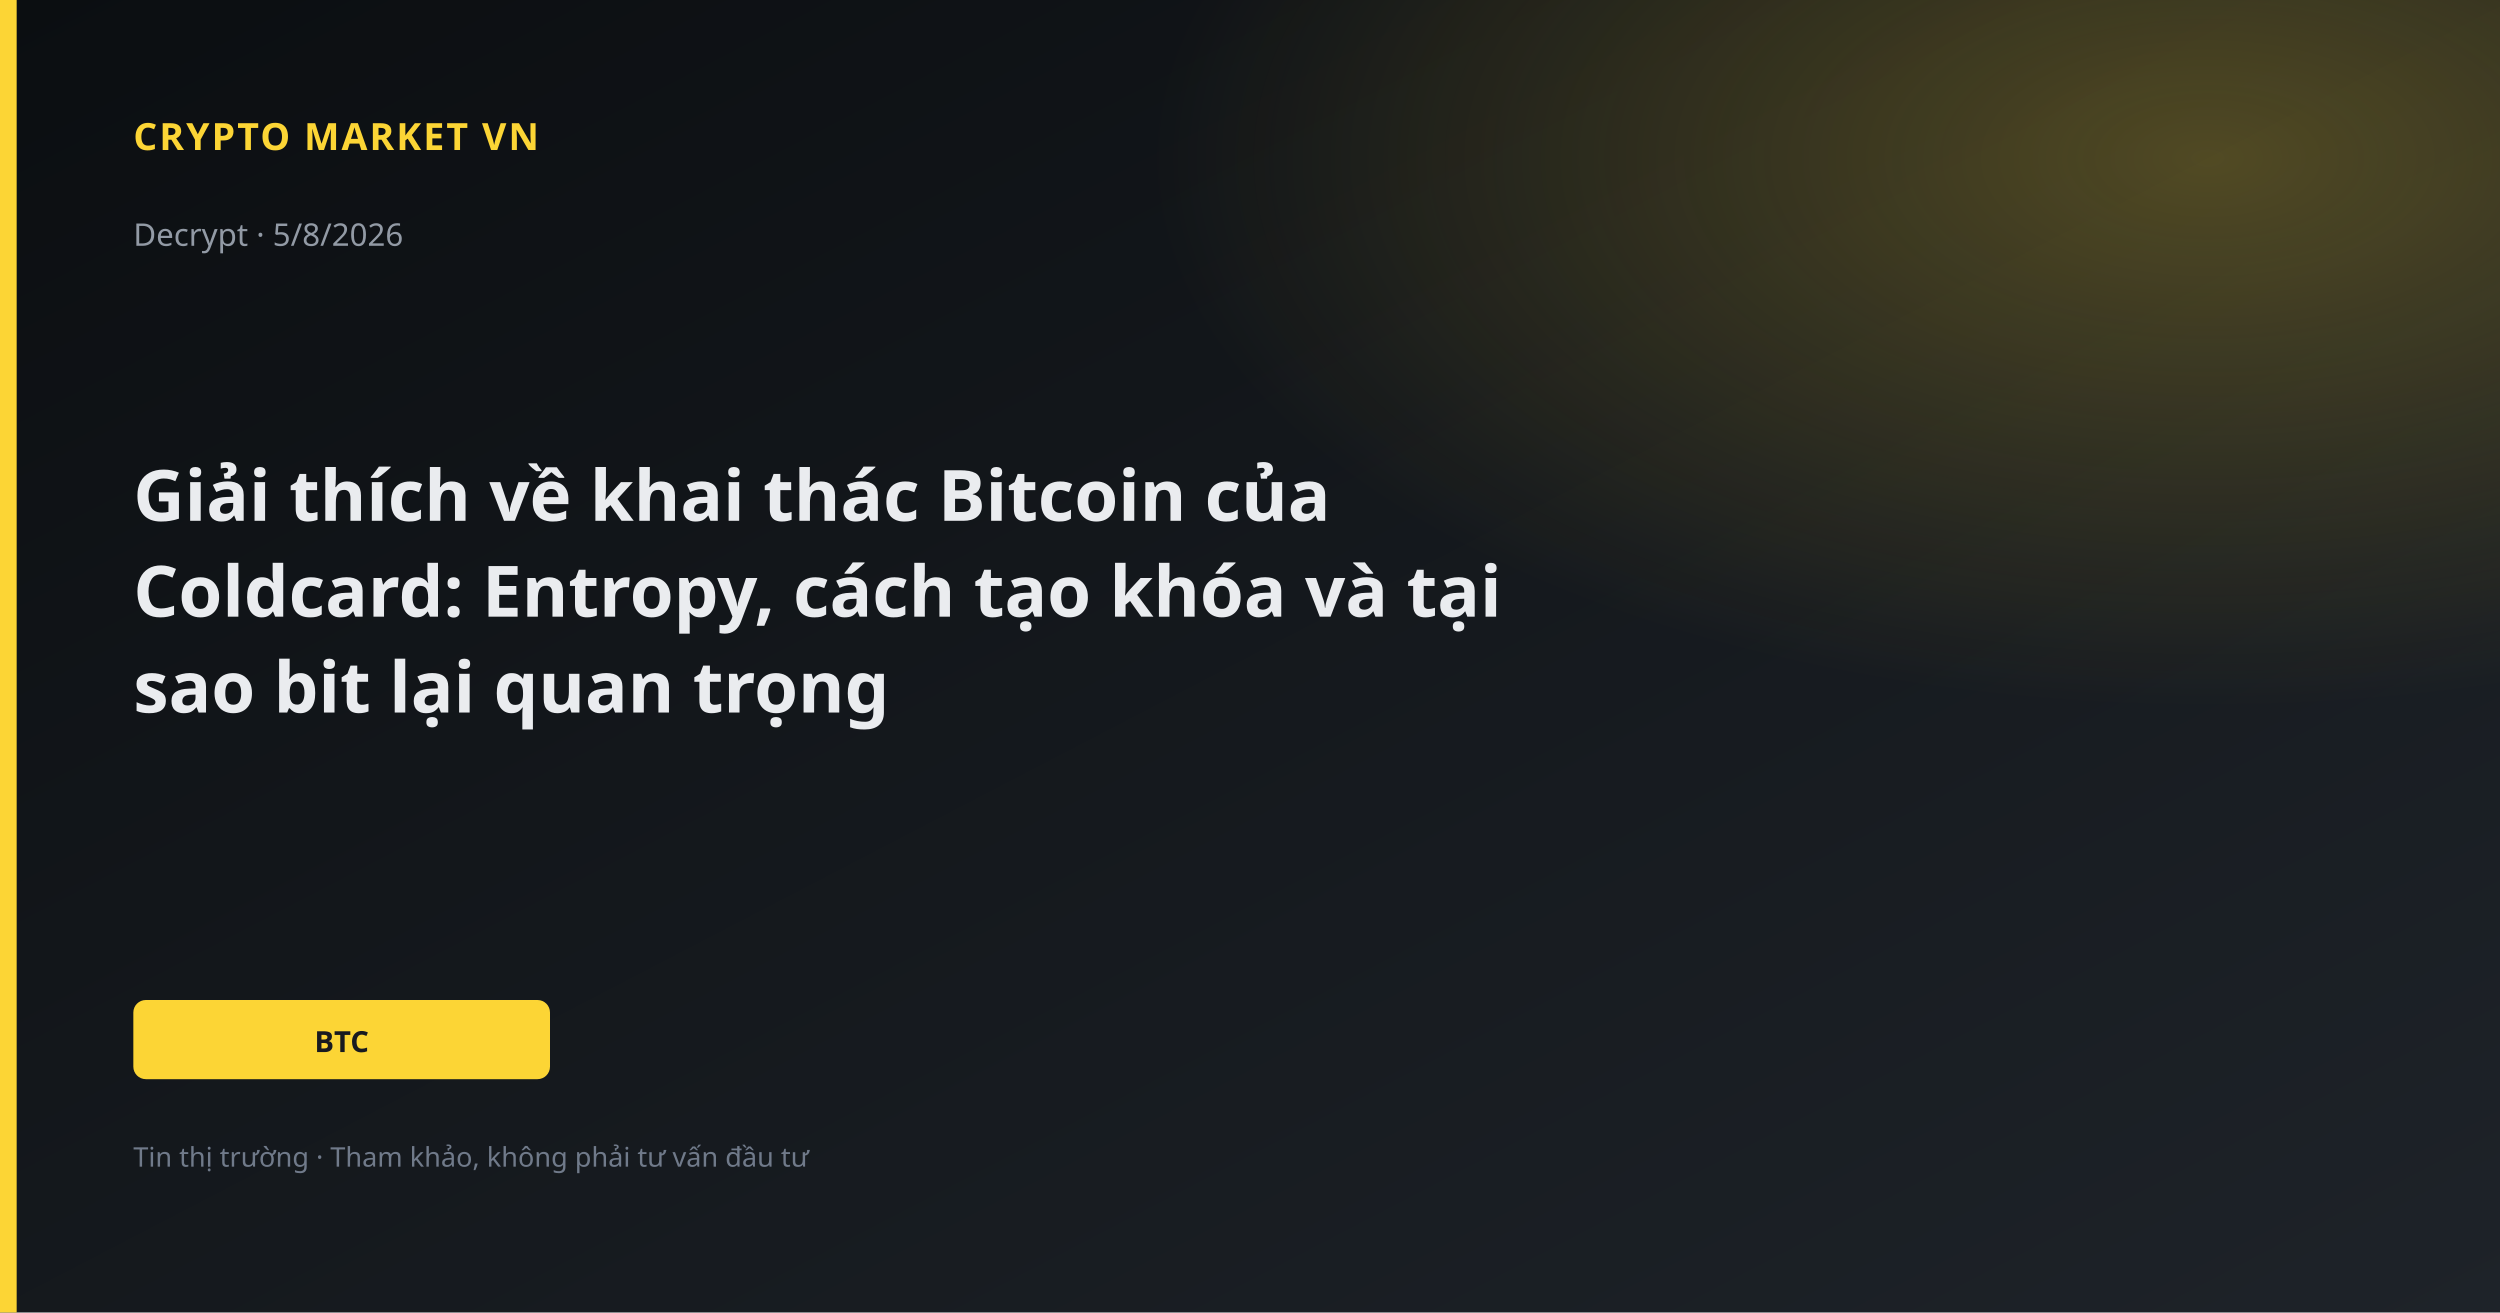
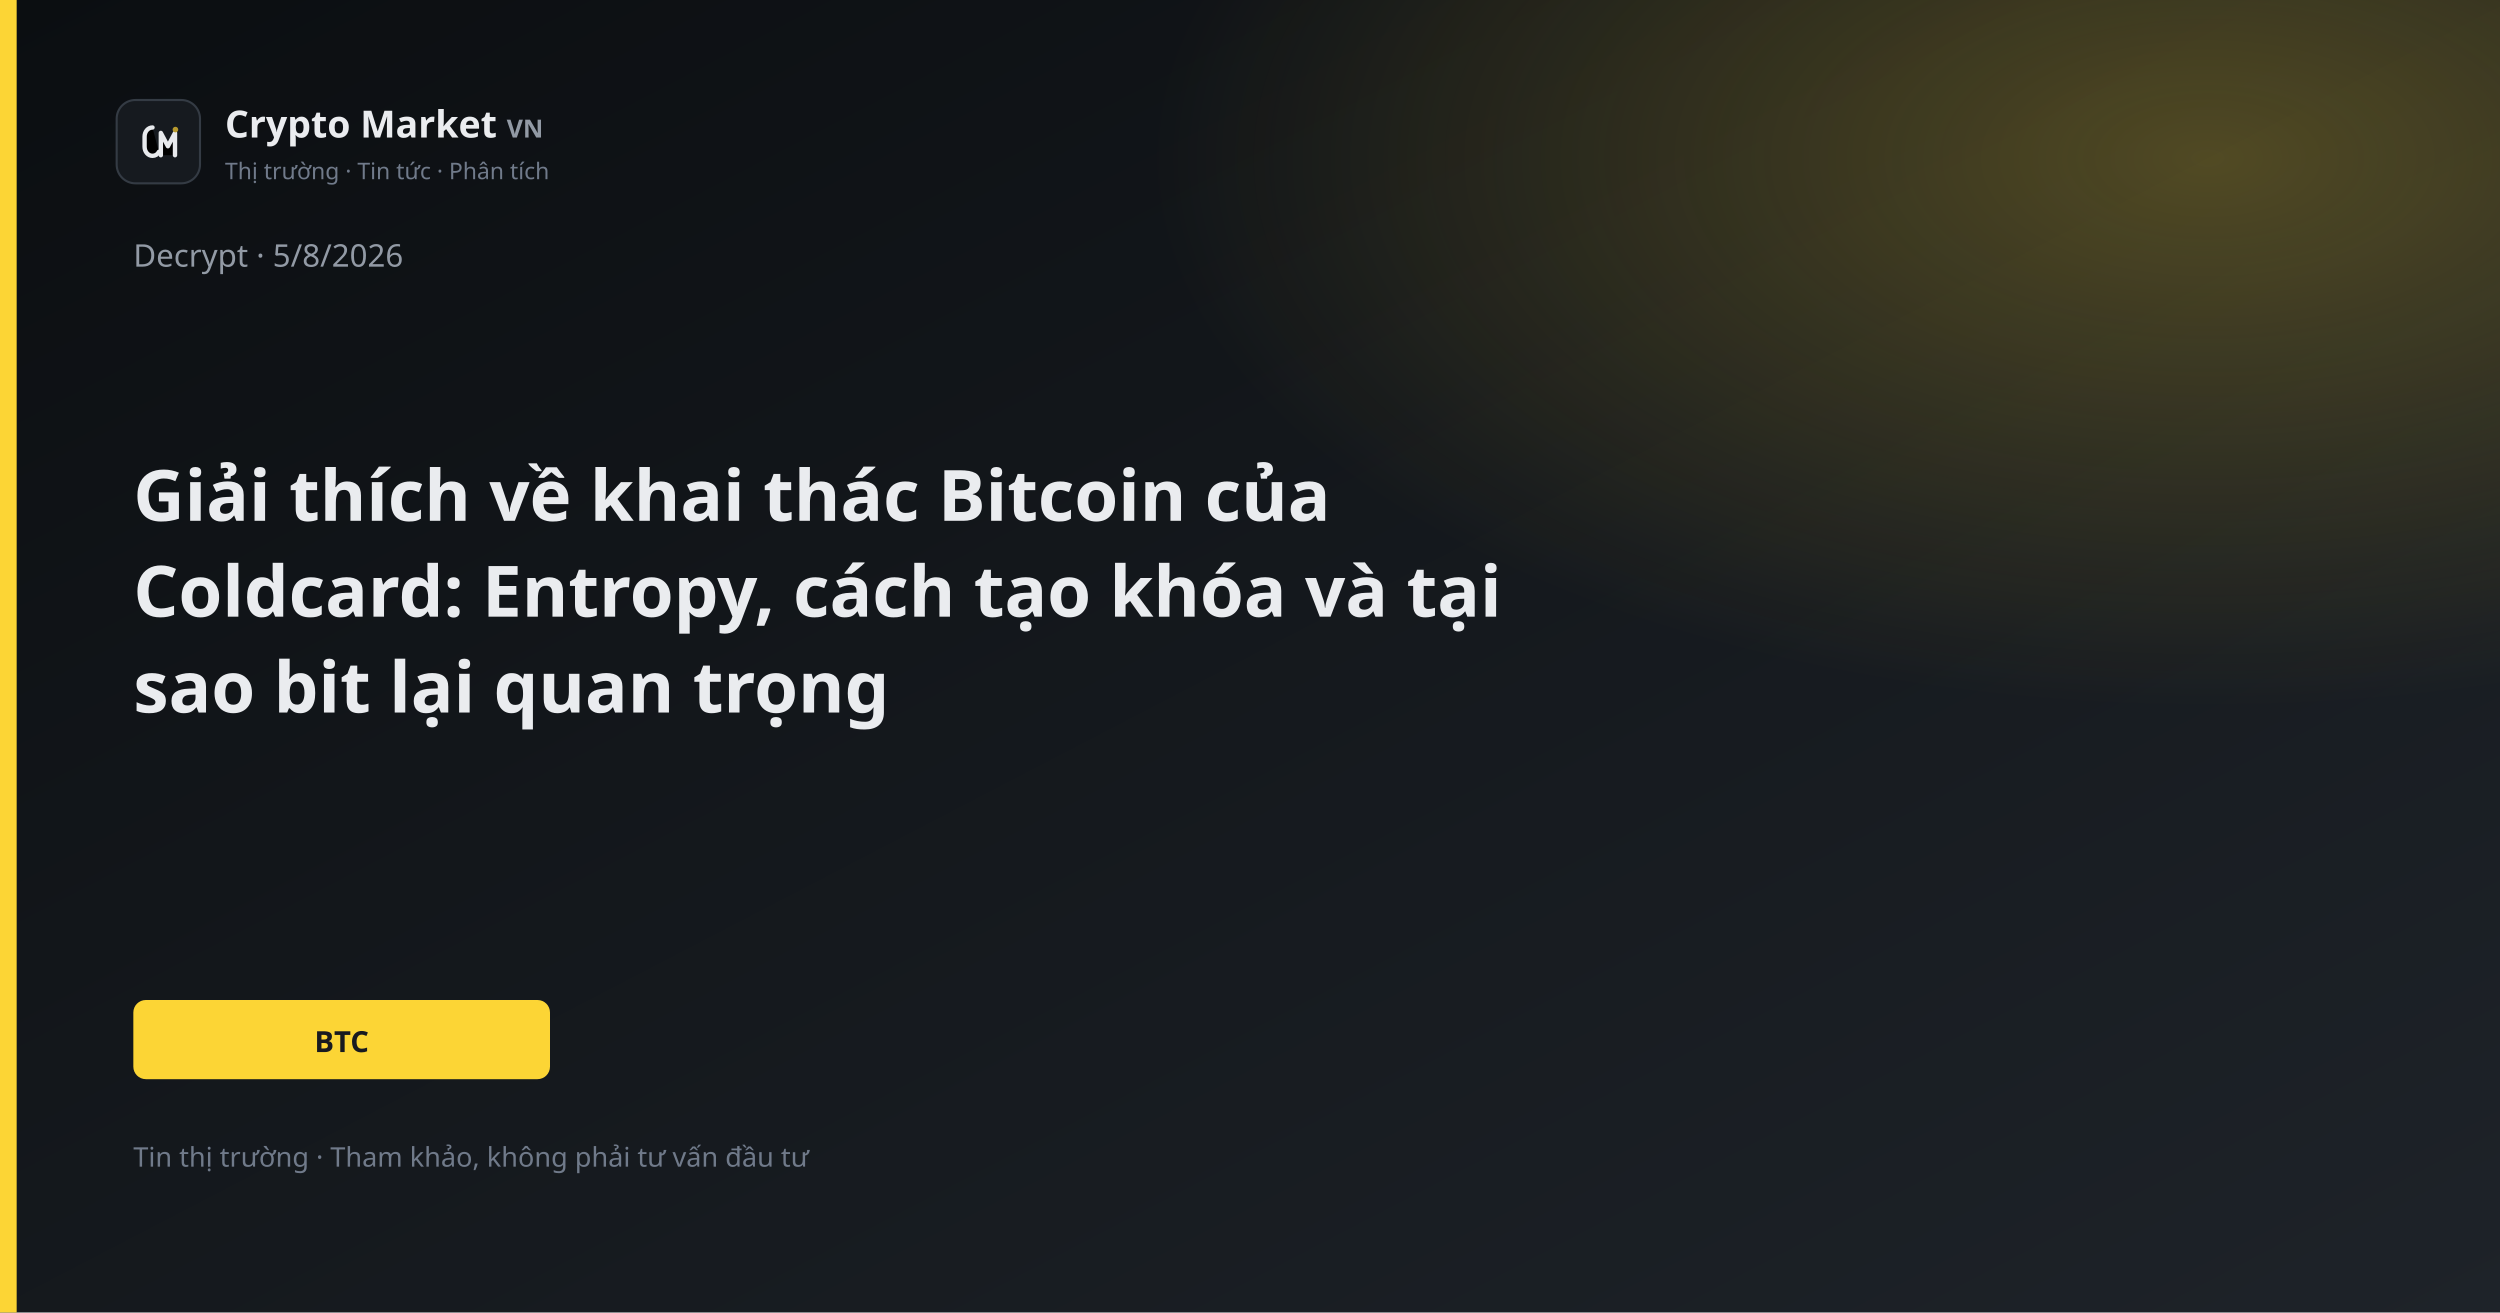
<svg xmlns="http://www.w3.org/2000/svg" width="1200" height="630" viewBox="0 0 1200 630">
  <defs>
    <linearGradient id="bg" x1="0" y1="0" x2="1" y2="1">
      <stop offset="0%" stop-color="#0B0E11" />
      <stop offset="100%" stop-color="#1E2329" />
+     </linearGradient>
+     <linearGradient id="gold" x1="0" y1="0" x2="1" y2="1">
+       <stop stop-color="#FCD535" />
+       <stop offset="1" stop-color="#F0B90B" />
    </linearGradient>
    <radialGradient id="glow" cx="88%" cy="12%" r="42%">
      <stop offset="0%" stop-color="#FCD535" stop-opacity="0.26" />
      <stop offset="100%" stop-color="#FCD535" stop-opacity="0" />
    </radialGradient>
  </defs>
  <rect width="1200" height="630" fill="url(#bg)" />
  <rect width="1200" height="630" fill="url(#glow)" />
  <rect x="0" y="0" width="8" height="630" fill="#FCD535" />
-   <text x="64" y="72" fill="#FCD535" font-family="Segoe UI, system-ui, sans-serif" font-size="18" font-weight="700" letter-spacing="1">CRYPTO MARKET VN</text>
-   <text x="64" y="118" fill="#929AA5" font-family="Segoe UI, system-ui, sans-serif" font-size="15">Decrypt · 5/8/2026</text>
+   <rect x="56" y="48" width="40" height="40" rx="9" fill="#161A1F" stroke="#343B44" />
+   <path d="M73.2 61.2C71.1 61.2 69.4 63.1 69.4 65.6V70.4C69.4 72.9 71.1 74.8 73.2 74.8C74.55 74.8 75.7 74.05 76.25 72.9" stroke="#E8EAED" stroke-width="2.1" stroke-linecap="round" />
+   <path d="M77.2 74.5V63.8L80.6 70.2L84 63.8V74.5" stroke="#E8EAED" stroke-width="2.1" stroke-linecap="round" stroke-linejoin="round" />
+   <circle cx="84.2" cy="62.2" r="1.35" fill="#B89A2E" />
+   <text x="108" y="66" fill="#EAECEF" font-family="Segoe UI, system-ui, sans-serif" font-size="18" font-weight="600">Crypto Market <tspan fill="#929AA5" font-size="12" font-weight="600">VN</tspan>
+   </text>
+   <text x="108" y="86" fill="#707A8A" font-family="Segoe UI, system-ui, sans-serif" font-size="11">Thị trường · Tin tức · Phân tích</text>
+   <text x="64" y="128" fill="#929AA5" font-family="Segoe UI, system-ui, sans-serif" font-size="15">Decrypt · 5/8/2026</text>
  <text x="64" y="250" fill="#EAECEF" font-family="Segoe UI, system-ui, sans-serif" font-size="34" font-weight="700">Giải thích về khai thác Bitcoin của</text>
  <text x="64" y="296" fill="#EAECEF" font-family="Segoe UI, system-ui, sans-serif" font-size="34" font-weight="700">Coldcard: Entropy, cách tạo khóa và tại</text>
  <text x="64" y="342" fill="#EAECEF" font-family="Segoe UI, system-ui, sans-serif" font-size="34" font-weight="700">sao bit lại quan trọng</text>
  <rect x="64" y="480" width="200" height="38" rx="6" fill="#FCD535" />
  <text x="164" y="505" text-anchor="middle" fill="#181A20" font-family="Segoe UI, system-ui, sans-serif" font-size="14" font-weight="700">BTC</text>
  <text x="64" y="560" fill="#707A8A" font-family="Segoe UI, system-ui, sans-serif" font-size="13">Tin thị trường · Tham khảo, không phải tư vấn đầu tư</text>
</svg>
